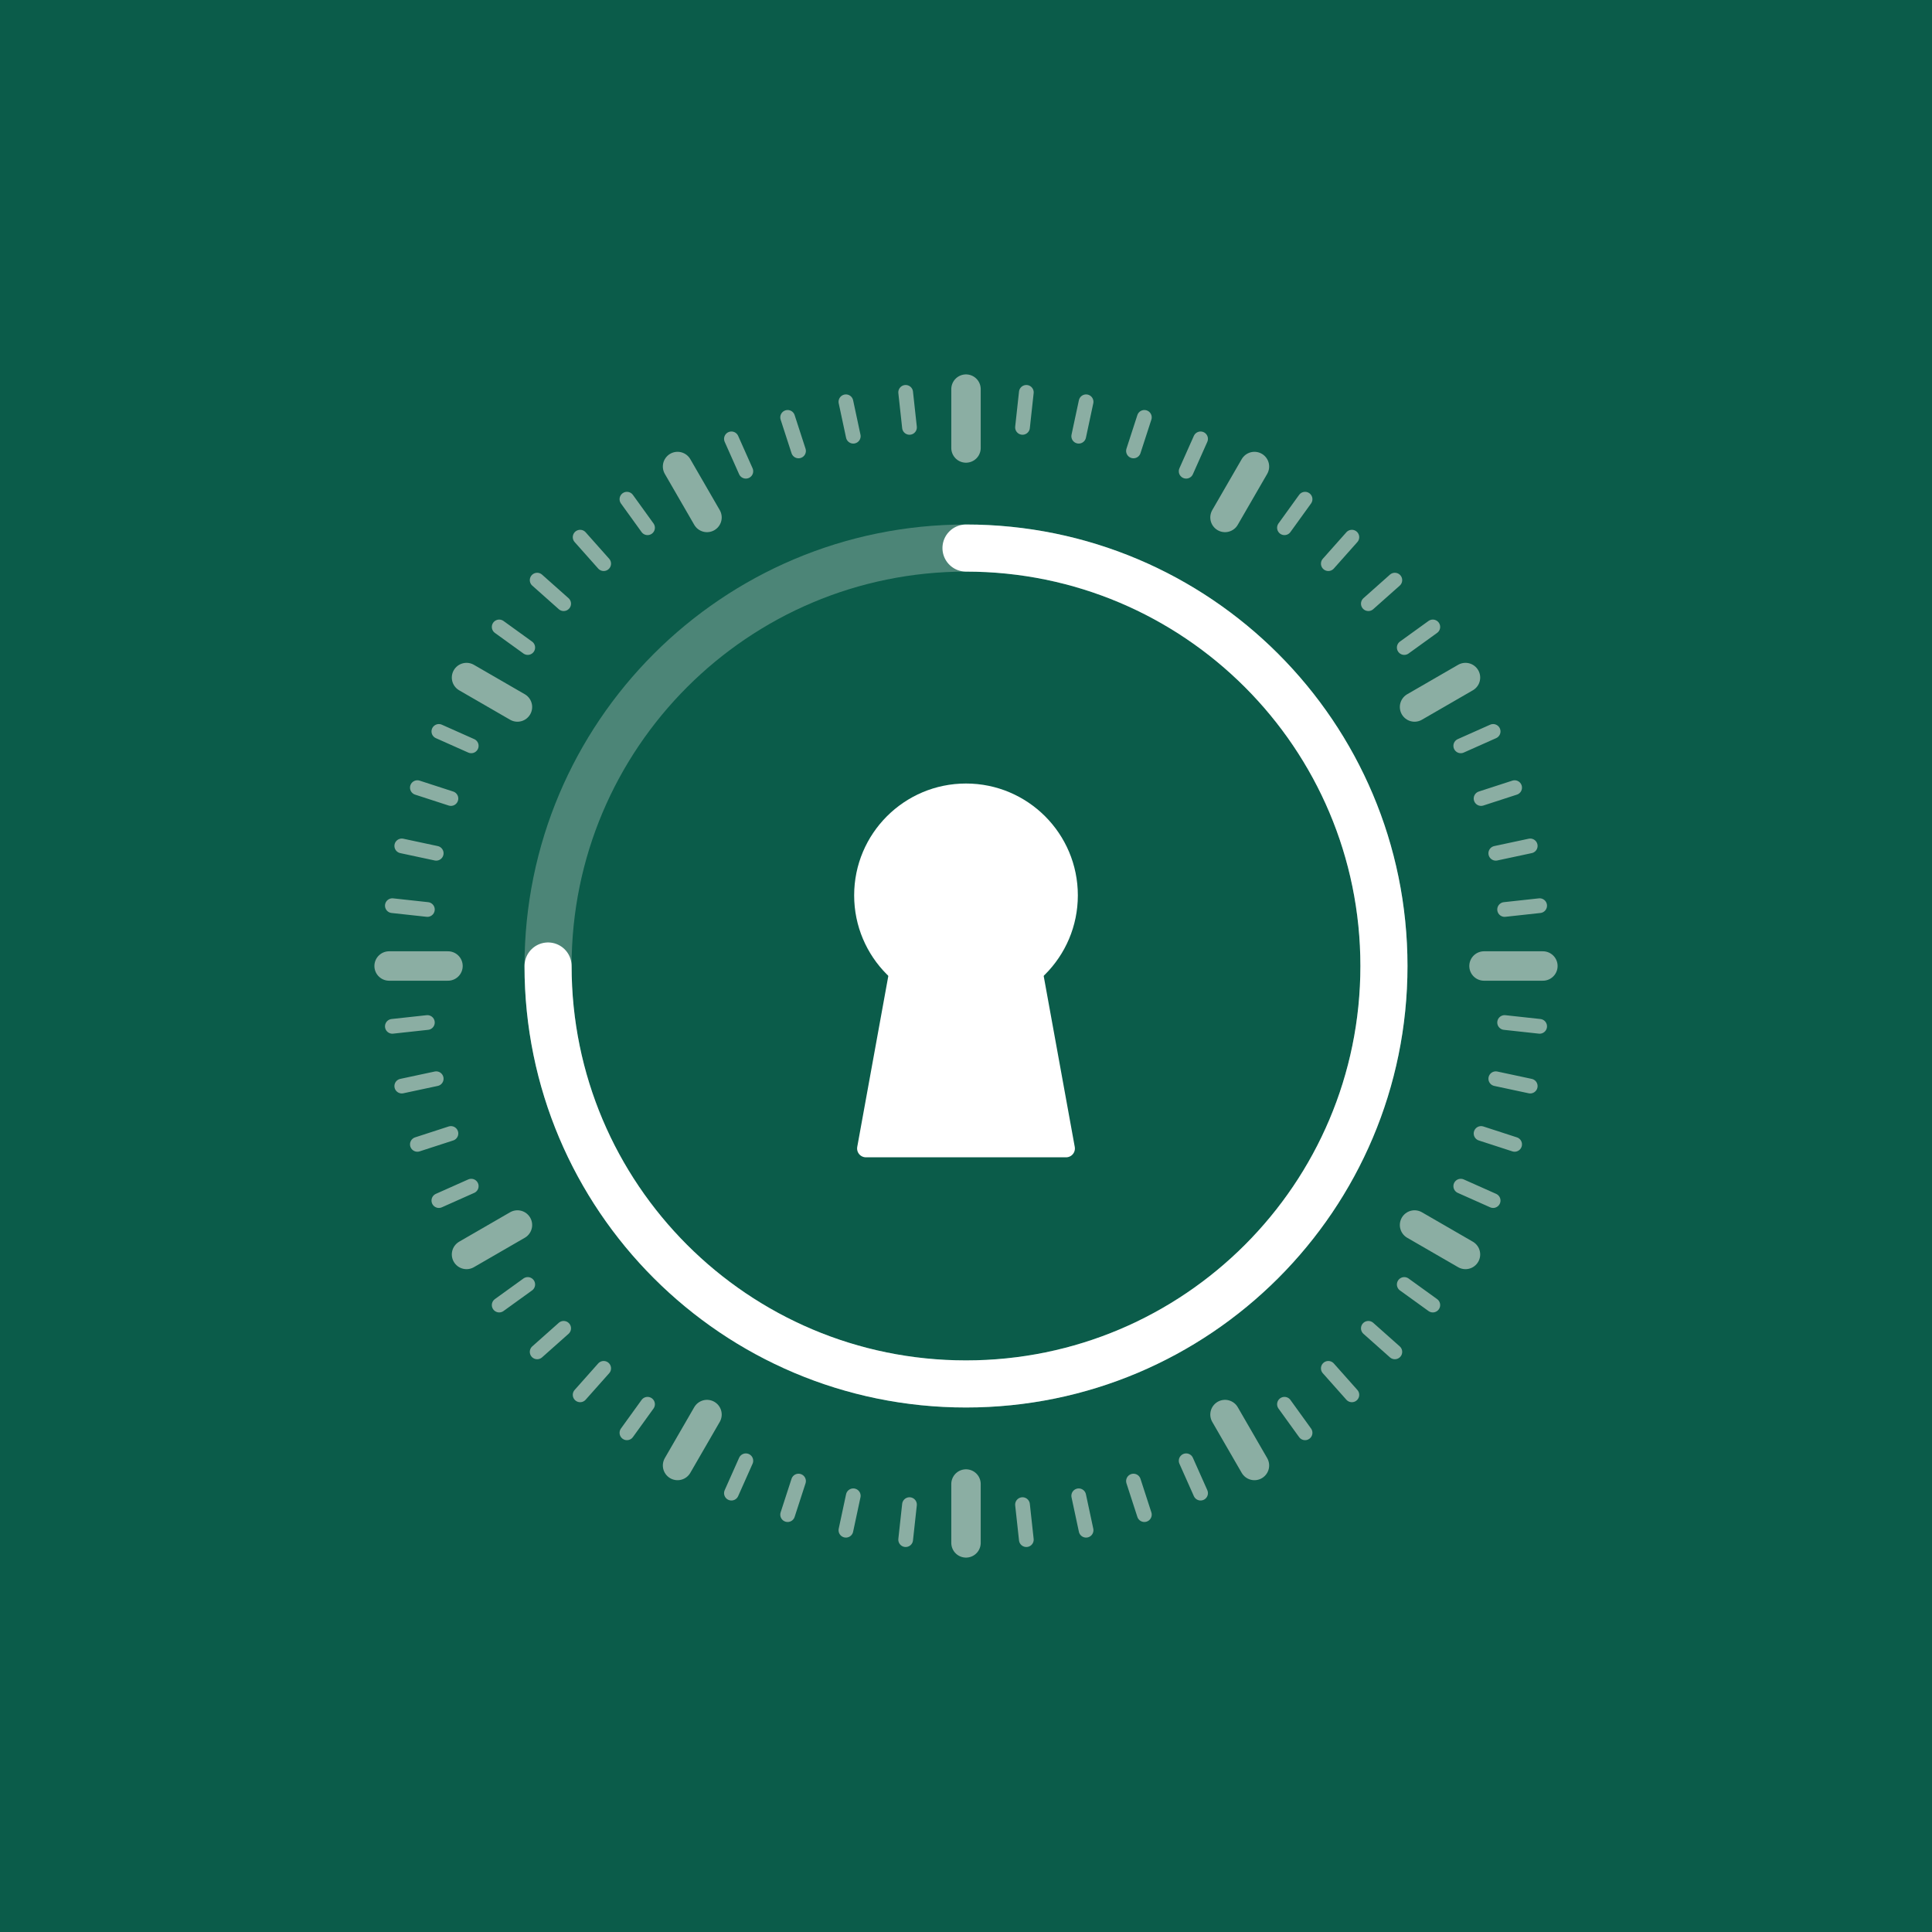
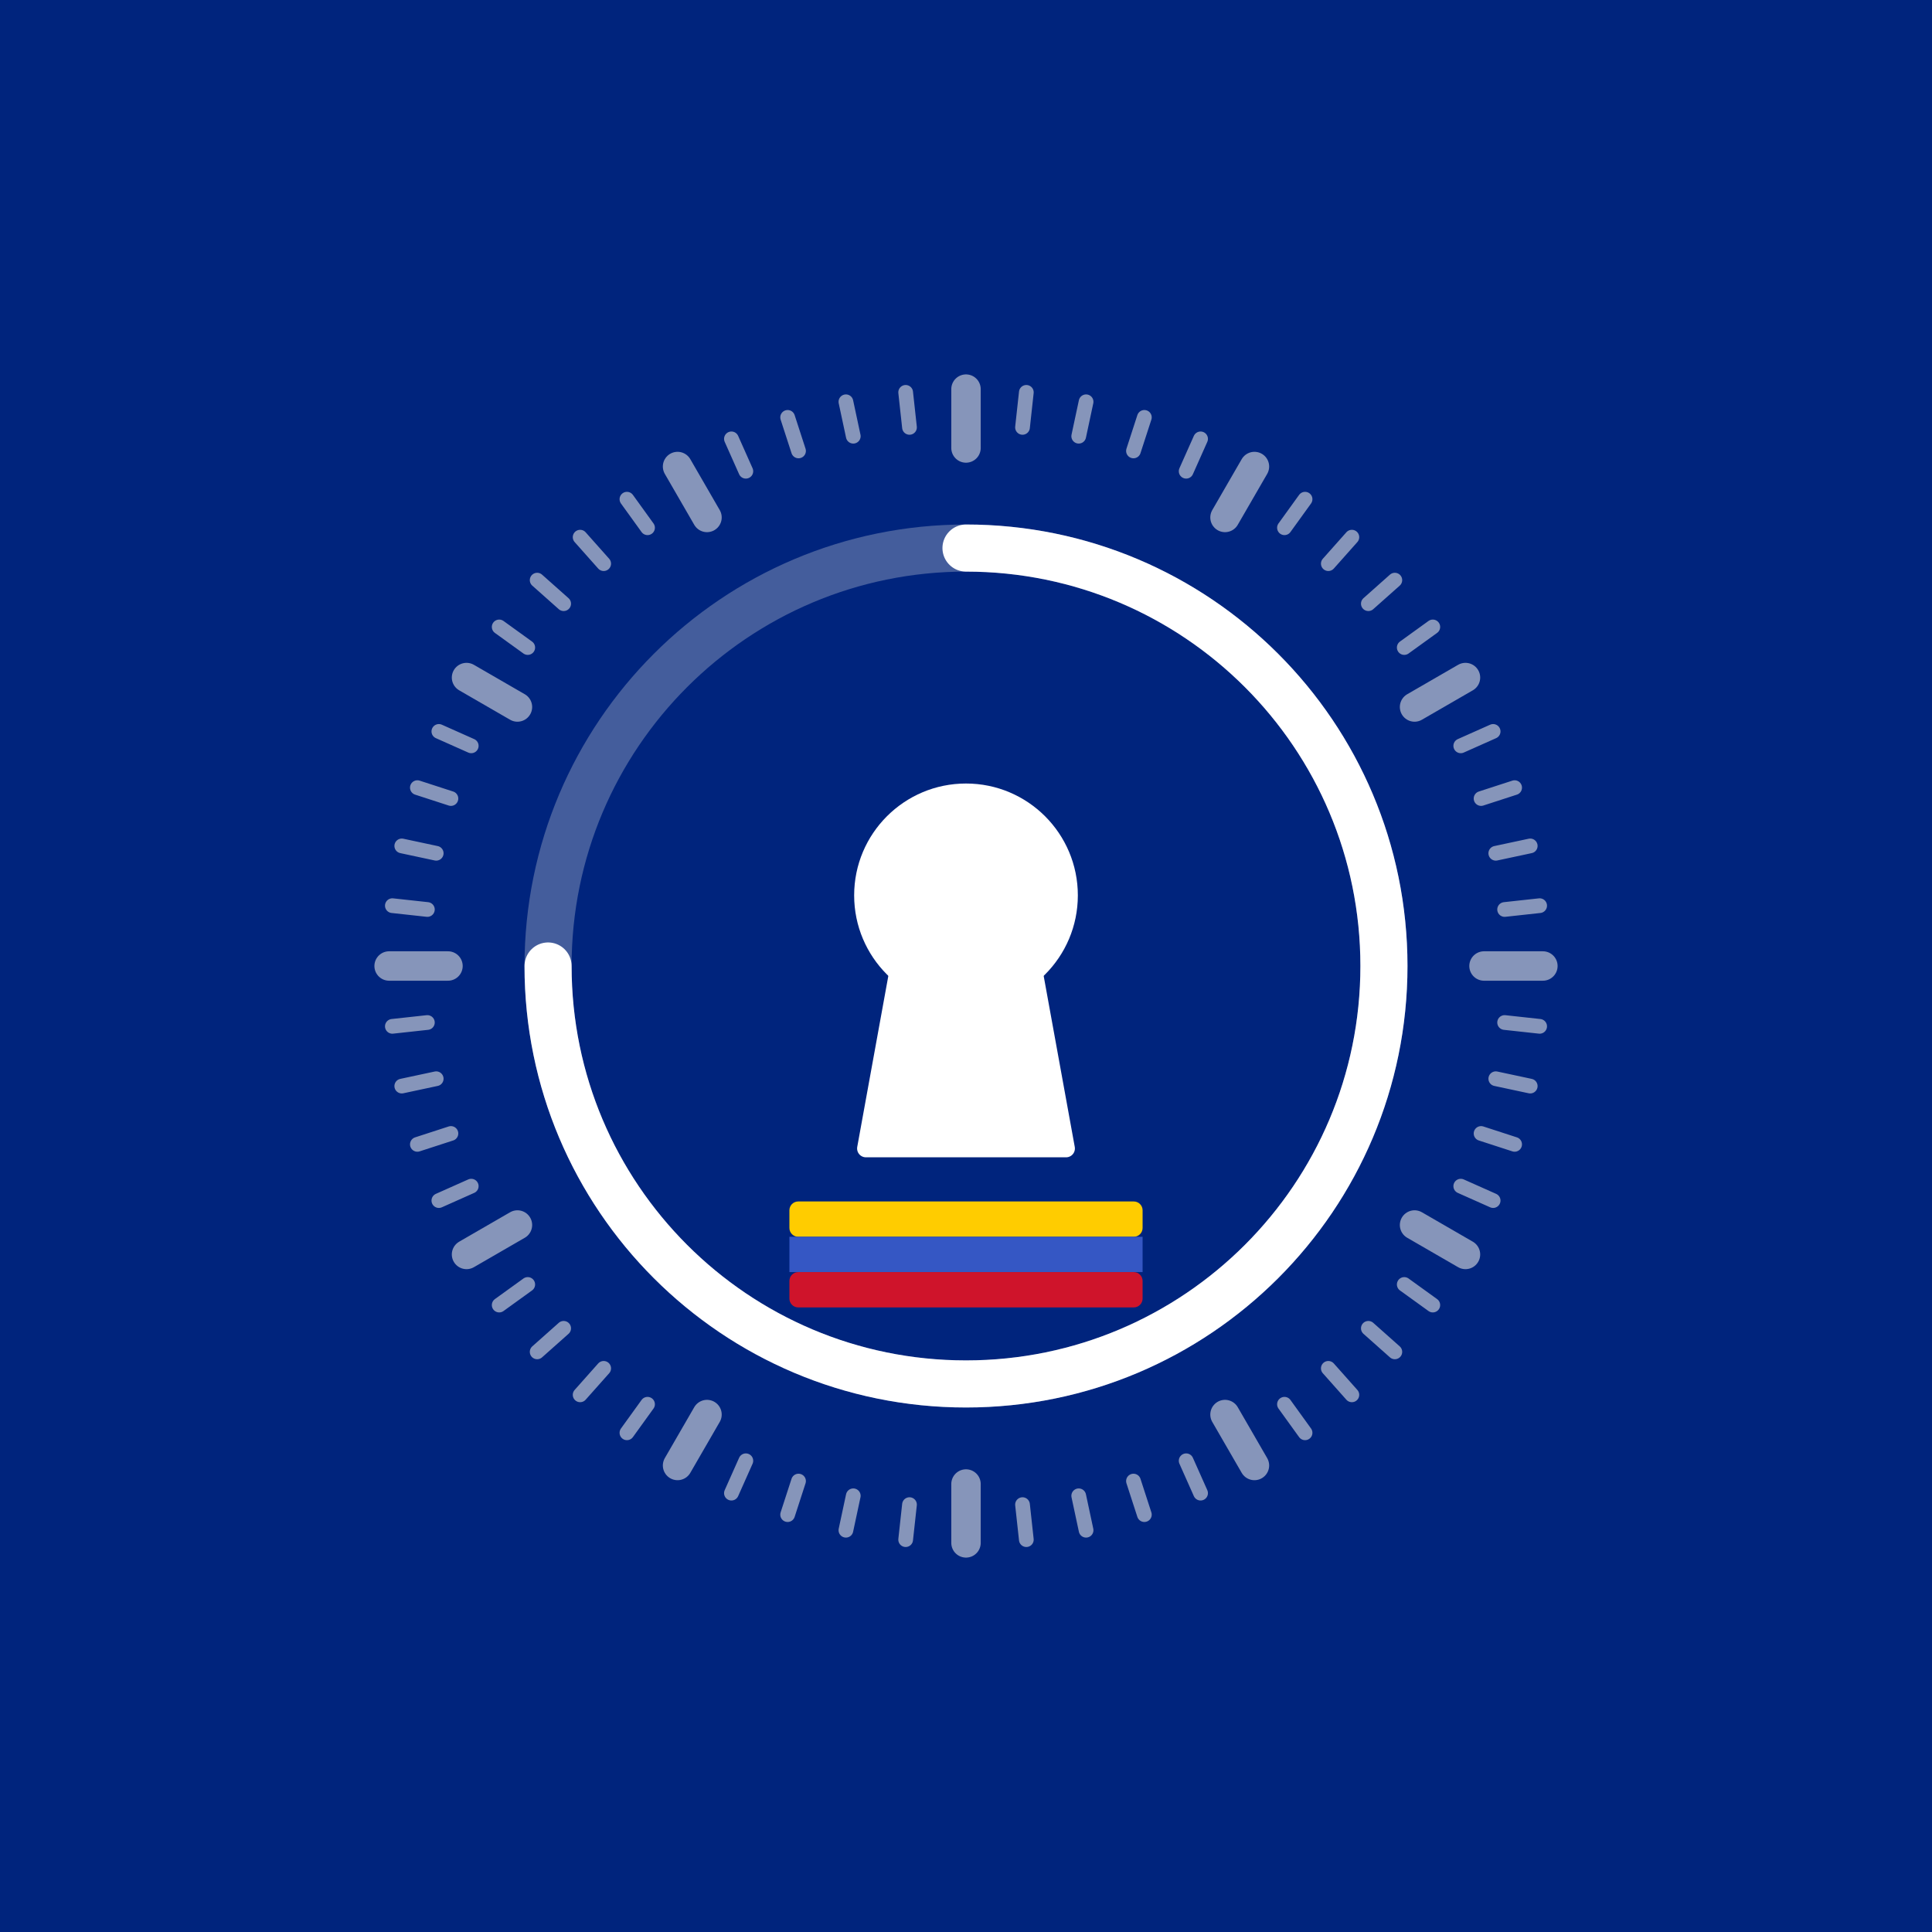
<svg xmlns="http://www.w3.org/2000/svg" viewBox="0 0 512 512">
-   <rect width="512" height="512" fill="#0b5c4a" />
+   <rect width="512" height="512" fill="#00247D" />
  <g transform="translate(256 256) scale(0.78) translate(-256 -256)">
    <g stroke="#f4f2ec" stroke-linecap="round" opacity="0.55">
      <line x1="256.0" y1="80.0" x2="256.0" y2="60.0" stroke-width="10" />
      <line x1="275.2" y1="73.0" x2="276.5" y2="61.1" stroke-width="5" />
      <line x1="294.3" y1="76.0" x2="296.8" y2="64.3" stroke-width="5" />
      <line x1="312.9" y1="81.0" x2="316.6" y2="69.6" stroke-width="5" />
      <line x1="330.8" y1="87.9" x2="335.7" y2="76.9" stroke-width="5" />
      <line x1="344.0" y1="103.6" x2="354.0" y2="86.3" stroke-width="10" />
      <line x1="364.2" y1="107.1" x2="371.2" y2="97.4" stroke-width="5" />
      <line x1="379.1" y1="119.3" x2="387.1" y2="110.3" stroke-width="5" />
      <line x1="392.7" y1="132.9" x2="401.7" y2="124.9" stroke-width="5" />
      <line x1="404.9" y1="147.8" x2="414.6" y2="140.8" stroke-width="5" />
      <line x1="408.4" y1="168.0" x2="425.7" y2="158.0" stroke-width="10" />
      <line x1="424.1" y1="181.2" x2="435.1" y2="176.3" stroke-width="5" />
      <line x1="431.0" y1="199.1" x2="442.4" y2="195.4" stroke-width="5" />
      <line x1="436.0" y1="217.7" x2="447.7" y2="215.2" stroke-width="5" />
      <line x1="439.0" y1="236.8" x2="450.9" y2="235.5" stroke-width="5" />
      <line x1="432.0" y1="256.0" x2="452.0" y2="256.0" stroke-width="10" />
      <line x1="439.0" y1="275.2" x2="450.9" y2="276.5" stroke-width="5" />
      <line x1="436.0" y1="294.3" x2="447.7" y2="296.8" stroke-width="5" />
      <line x1="431.0" y1="312.9" x2="442.4" y2="316.6" stroke-width="5" />
      <line x1="424.1" y1="330.8" x2="435.1" y2="335.7" stroke-width="5" />
      <line x1="408.4" y1="344.0" x2="425.7" y2="354.0" stroke-width="10" />
      <line x1="404.9" y1="364.2" x2="414.6" y2="371.2" stroke-width="5" />
      <line x1="392.7" y1="379.1" x2="401.7" y2="387.1" stroke-width="5" />
      <line x1="379.1" y1="392.7" x2="387.1" y2="401.7" stroke-width="5" />
      <line x1="364.2" y1="404.9" x2="371.2" y2="414.6" stroke-width="5" />
      <line x1="344.0" y1="408.4" x2="354.0" y2="425.7" stroke-width="10" />
      <line x1="330.8" y1="424.1" x2="335.7" y2="435.1" stroke-width="5" />
      <line x1="312.9" y1="431.0" x2="316.6" y2="442.4" stroke-width="5" />
      <line x1="294.3" y1="436.0" x2="296.8" y2="447.7" stroke-width="5" />
      <line x1="275.2" y1="439.0" x2="276.5" y2="450.9" stroke-width="5" />
      <line x1="256.0" y1="432.0" x2="256.0" y2="452.0" stroke-width="10" />
      <line x1="236.8" y1="439.0" x2="235.5" y2="450.9" stroke-width="5" />
      <line x1="217.7" y1="436.0" x2="215.2" y2="447.7" stroke-width="5" />
      <line x1="199.1" y1="431.0" x2="195.4" y2="442.4" stroke-width="5" />
      <line x1="181.2" y1="424.1" x2="176.3" y2="435.1" stroke-width="5" />
      <line x1="168.0" y1="408.4" x2="158.0" y2="425.7" stroke-width="10" />
      <line x1="147.8" y1="404.9" x2="140.8" y2="414.6" stroke-width="5" />
      <line x1="132.9" y1="392.7" x2="124.9" y2="401.7" stroke-width="5" />
      <line x1="119.3" y1="379.1" x2="110.3" y2="387.1" stroke-width="5" />
      <line x1="107.1" y1="364.2" x2="97.4" y2="371.2" stroke-width="5" />
      <line x1="103.6" y1="344.0" x2="86.3" y2="354.0" stroke-width="10" />
      <line x1="87.9" y1="330.8" x2="76.9" y2="335.7" stroke-width="5" />
      <line x1="81.0" y1="312.9" x2="69.6" y2="316.6" stroke-width="5" />
      <line x1="76.0" y1="294.3" x2="64.3" y2="296.8" stroke-width="5" />
      <line x1="73.0" y1="275.2" x2="61.1" y2="276.5" stroke-width="5" />
      <line x1="80.0" y1="256.0" x2="60.0" y2="256.0" stroke-width="10" />
      <line x1="73.0" y1="236.8" x2="61.1" y2="235.5" stroke-width="5" />
      <line x1="76.0" y1="217.7" x2="64.3" y2="215.2" stroke-width="5" />
      <line x1="81.0" y1="199.1" x2="69.6" y2="195.4" stroke-width="5" />
      <line x1="87.9" y1="181.2" x2="76.9" y2="176.3" stroke-width="5" />
      <line x1="103.6" y1="168.0" x2="86.3" y2="158.0" stroke-width="10" />
      <line x1="107.1" y1="147.8" x2="97.4" y2="140.8" stroke-width="5" />
      <line x1="119.3" y1="132.9" x2="110.3" y2="124.9" stroke-width="5" />
      <line x1="132.9" y1="119.3" x2="124.9" y2="110.3" stroke-width="5" />
      <line x1="147.8" y1="107.1" x2="140.8" y2="97.4" stroke-width="5" />
      <line x1="168.0" y1="103.6" x2="158.0" y2="86.3" stroke-width="10" />
      <line x1="181.2" y1="87.9" x2="176.3" y2="76.9" stroke-width="5" />
      <line x1="199.1" y1="81.0" x2="195.4" y2="69.6" stroke-width="5" />
      <line x1="217.7" y1="76.0" x2="215.2" y2="64.3" stroke-width="5" />
      <line x1="236.8" y1="73.0" x2="235.5" y2="61.1" stroke-width="5" />
    </g>
    <circle cx="256" cy="256" r="142" fill="none" stroke="#f4f2ec" stroke-width="16" opacity="0.28" />
    <path d="M256 114 A142 142 0 1 1 114 256" fill="none" stroke="#ffffff" stroke-width="16" stroke-linecap="round" />
    <circle cx="256" cy="232" r="38" fill="#ffffff" />
    <path d="M234 252 L222 318 H290 L278 252Z" fill="#ffffff" stroke="#ffffff" stroke-width="6" stroke-linejoin="round" />
+     <rect x="196" y="336" width="120" height="12" rx="3" fill="#FFCC00" />
+     <rect x="196" y="348" width="120" height="12" fill="#3557C4" />
+     <rect x="196" y="360" width="120" height="12" rx="3" fill="#CF142B" />
  </g>
</svg>
